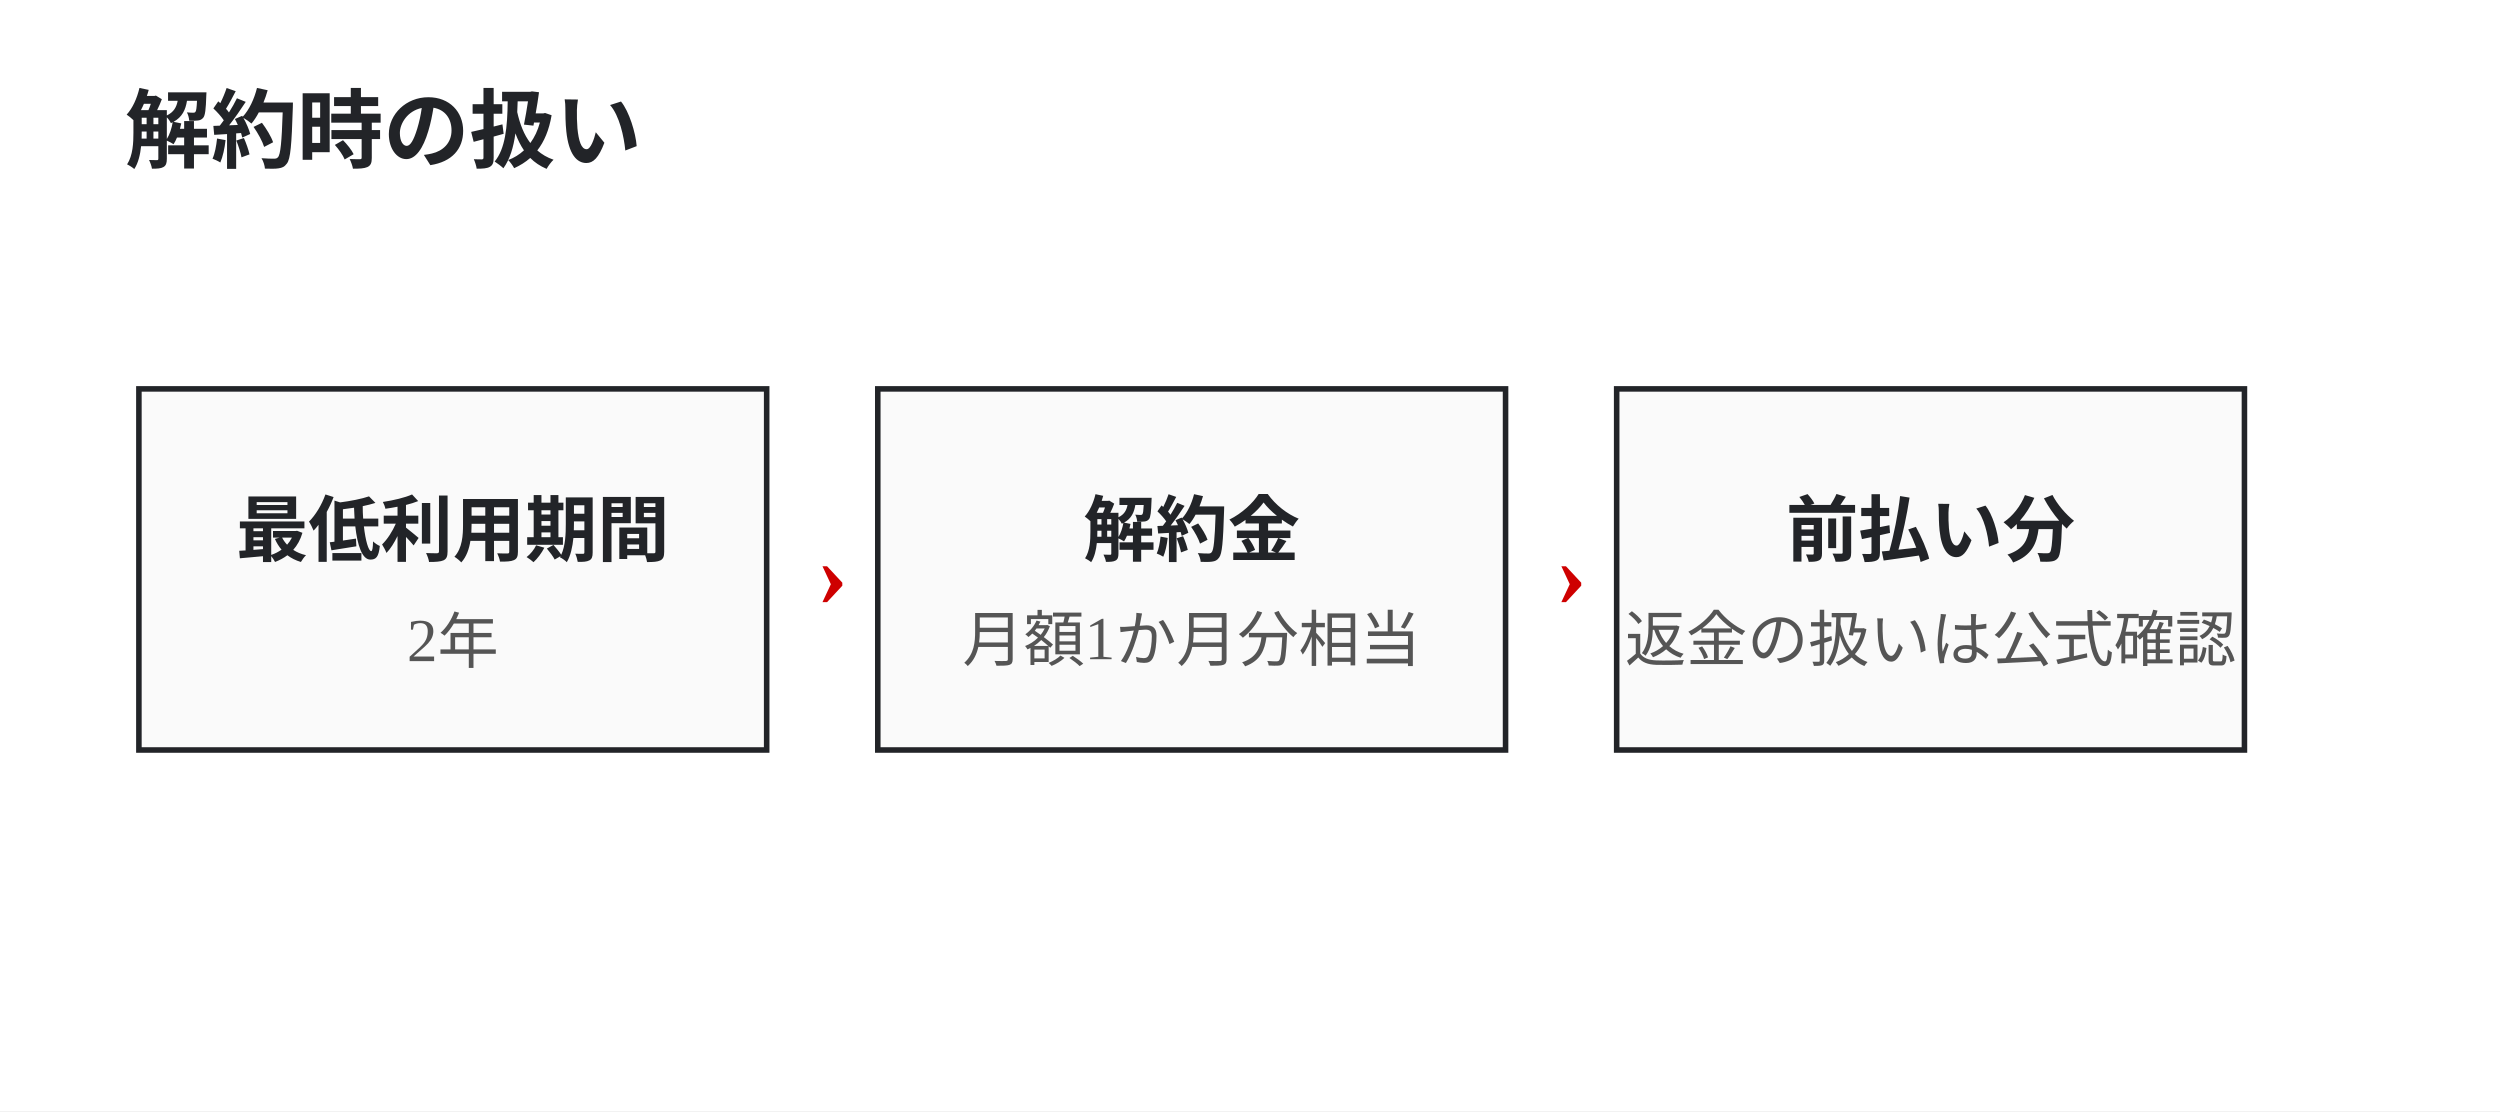
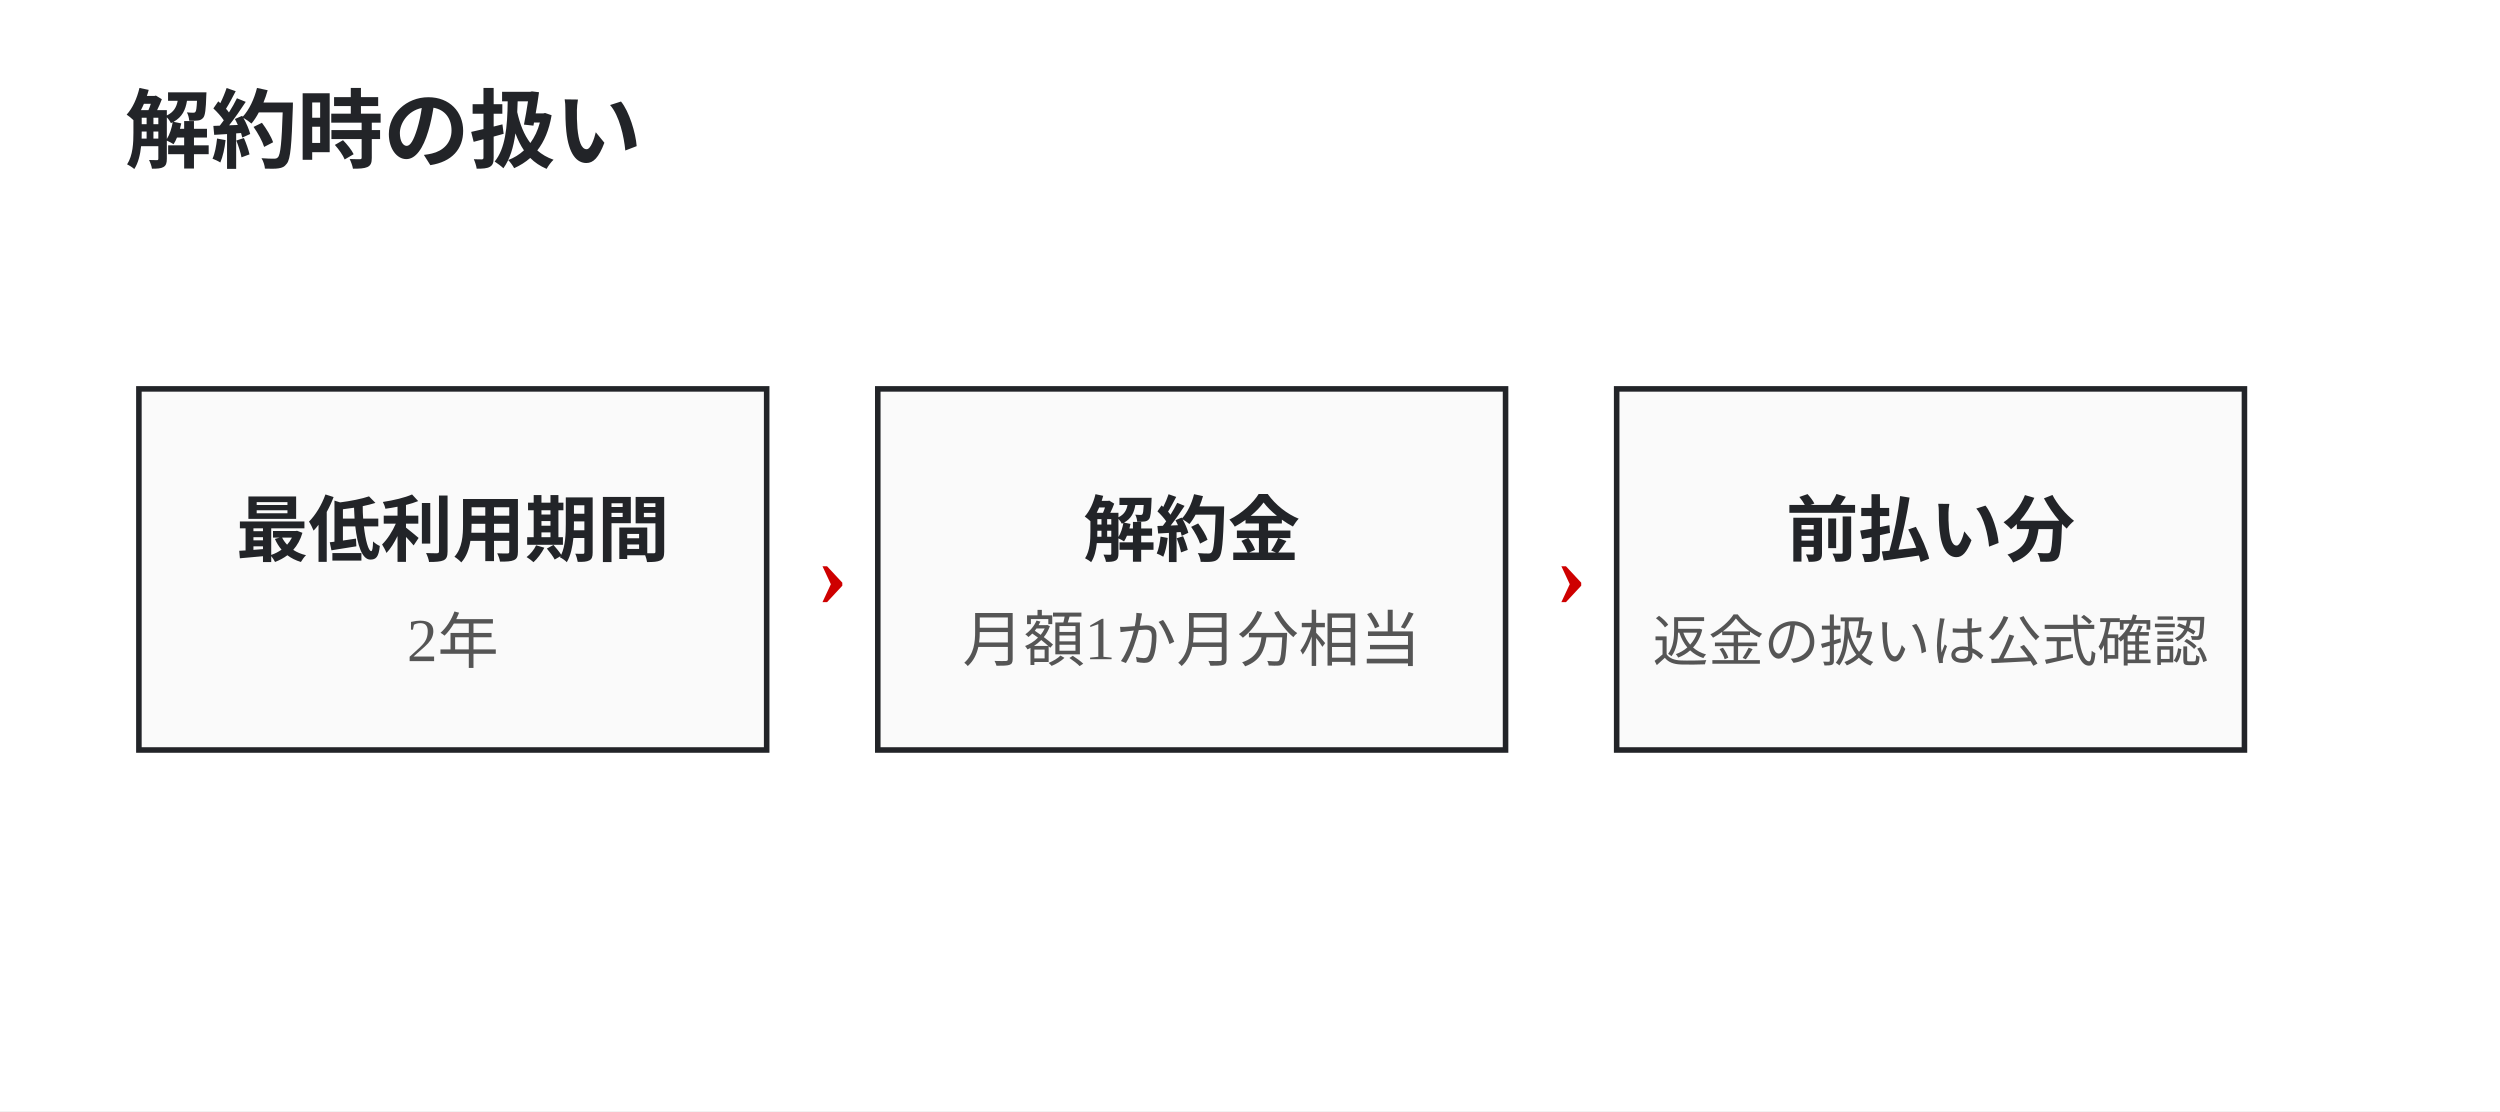
<svg xmlns="http://www.w3.org/2000/svg" width="900" height="400" viewBox="0 0 900 400">
  <rect width="900" height="400" fill="#ffffff" />
  <text x="45" y="58" font-size="31" font-weight="700" fill="#222428">解約時の扱い</text>
  <rect x="50" y="140" width="226" height="130" fill="#fafafa" stroke="#222428" stroke-width="2" />
  <text x="163" y="200" font-size="26" font-weight="700" fill="#222428" text-anchor="middle">最低利用期間</text>
  <text x="163" y="238" font-size="22" fill="#555" text-anchor="middle">2年</text>
  <text x="294" y="218" font-size="34" font-weight="700" fill="#ce0000">›</text>
  <rect x="316" y="140" width="226" height="130" fill="#fafafa" stroke="#222428" stroke-width="2" />
  <text x="429" y="200" font-size="26" font-weight="700" fill="#222428" text-anchor="middle">解約金</text>
  <text x="429" y="238" font-size="22" fill="#555" text-anchor="middle">月額1か月分相当</text>
  <text x="560" y="218" font-size="34" font-weight="700" fill="#ce0000">›</text>
  <rect x="582" y="140" width="226" height="130" fill="#fafafa" stroke="#222428" stroke-width="2" />
  <text x="695" y="200" font-size="26" font-weight="700" fill="#222428" text-anchor="middle">前払い分</text>
-   <text x="695" y="238" font-size="22" fill="#555" text-anchor="middle">返金の扱いは公式確認</text>
+   <text x="695" y="238" font-size="20" fill="#555" text-anchor="middle">返金の扱いは公式確認</text>
</svg>
